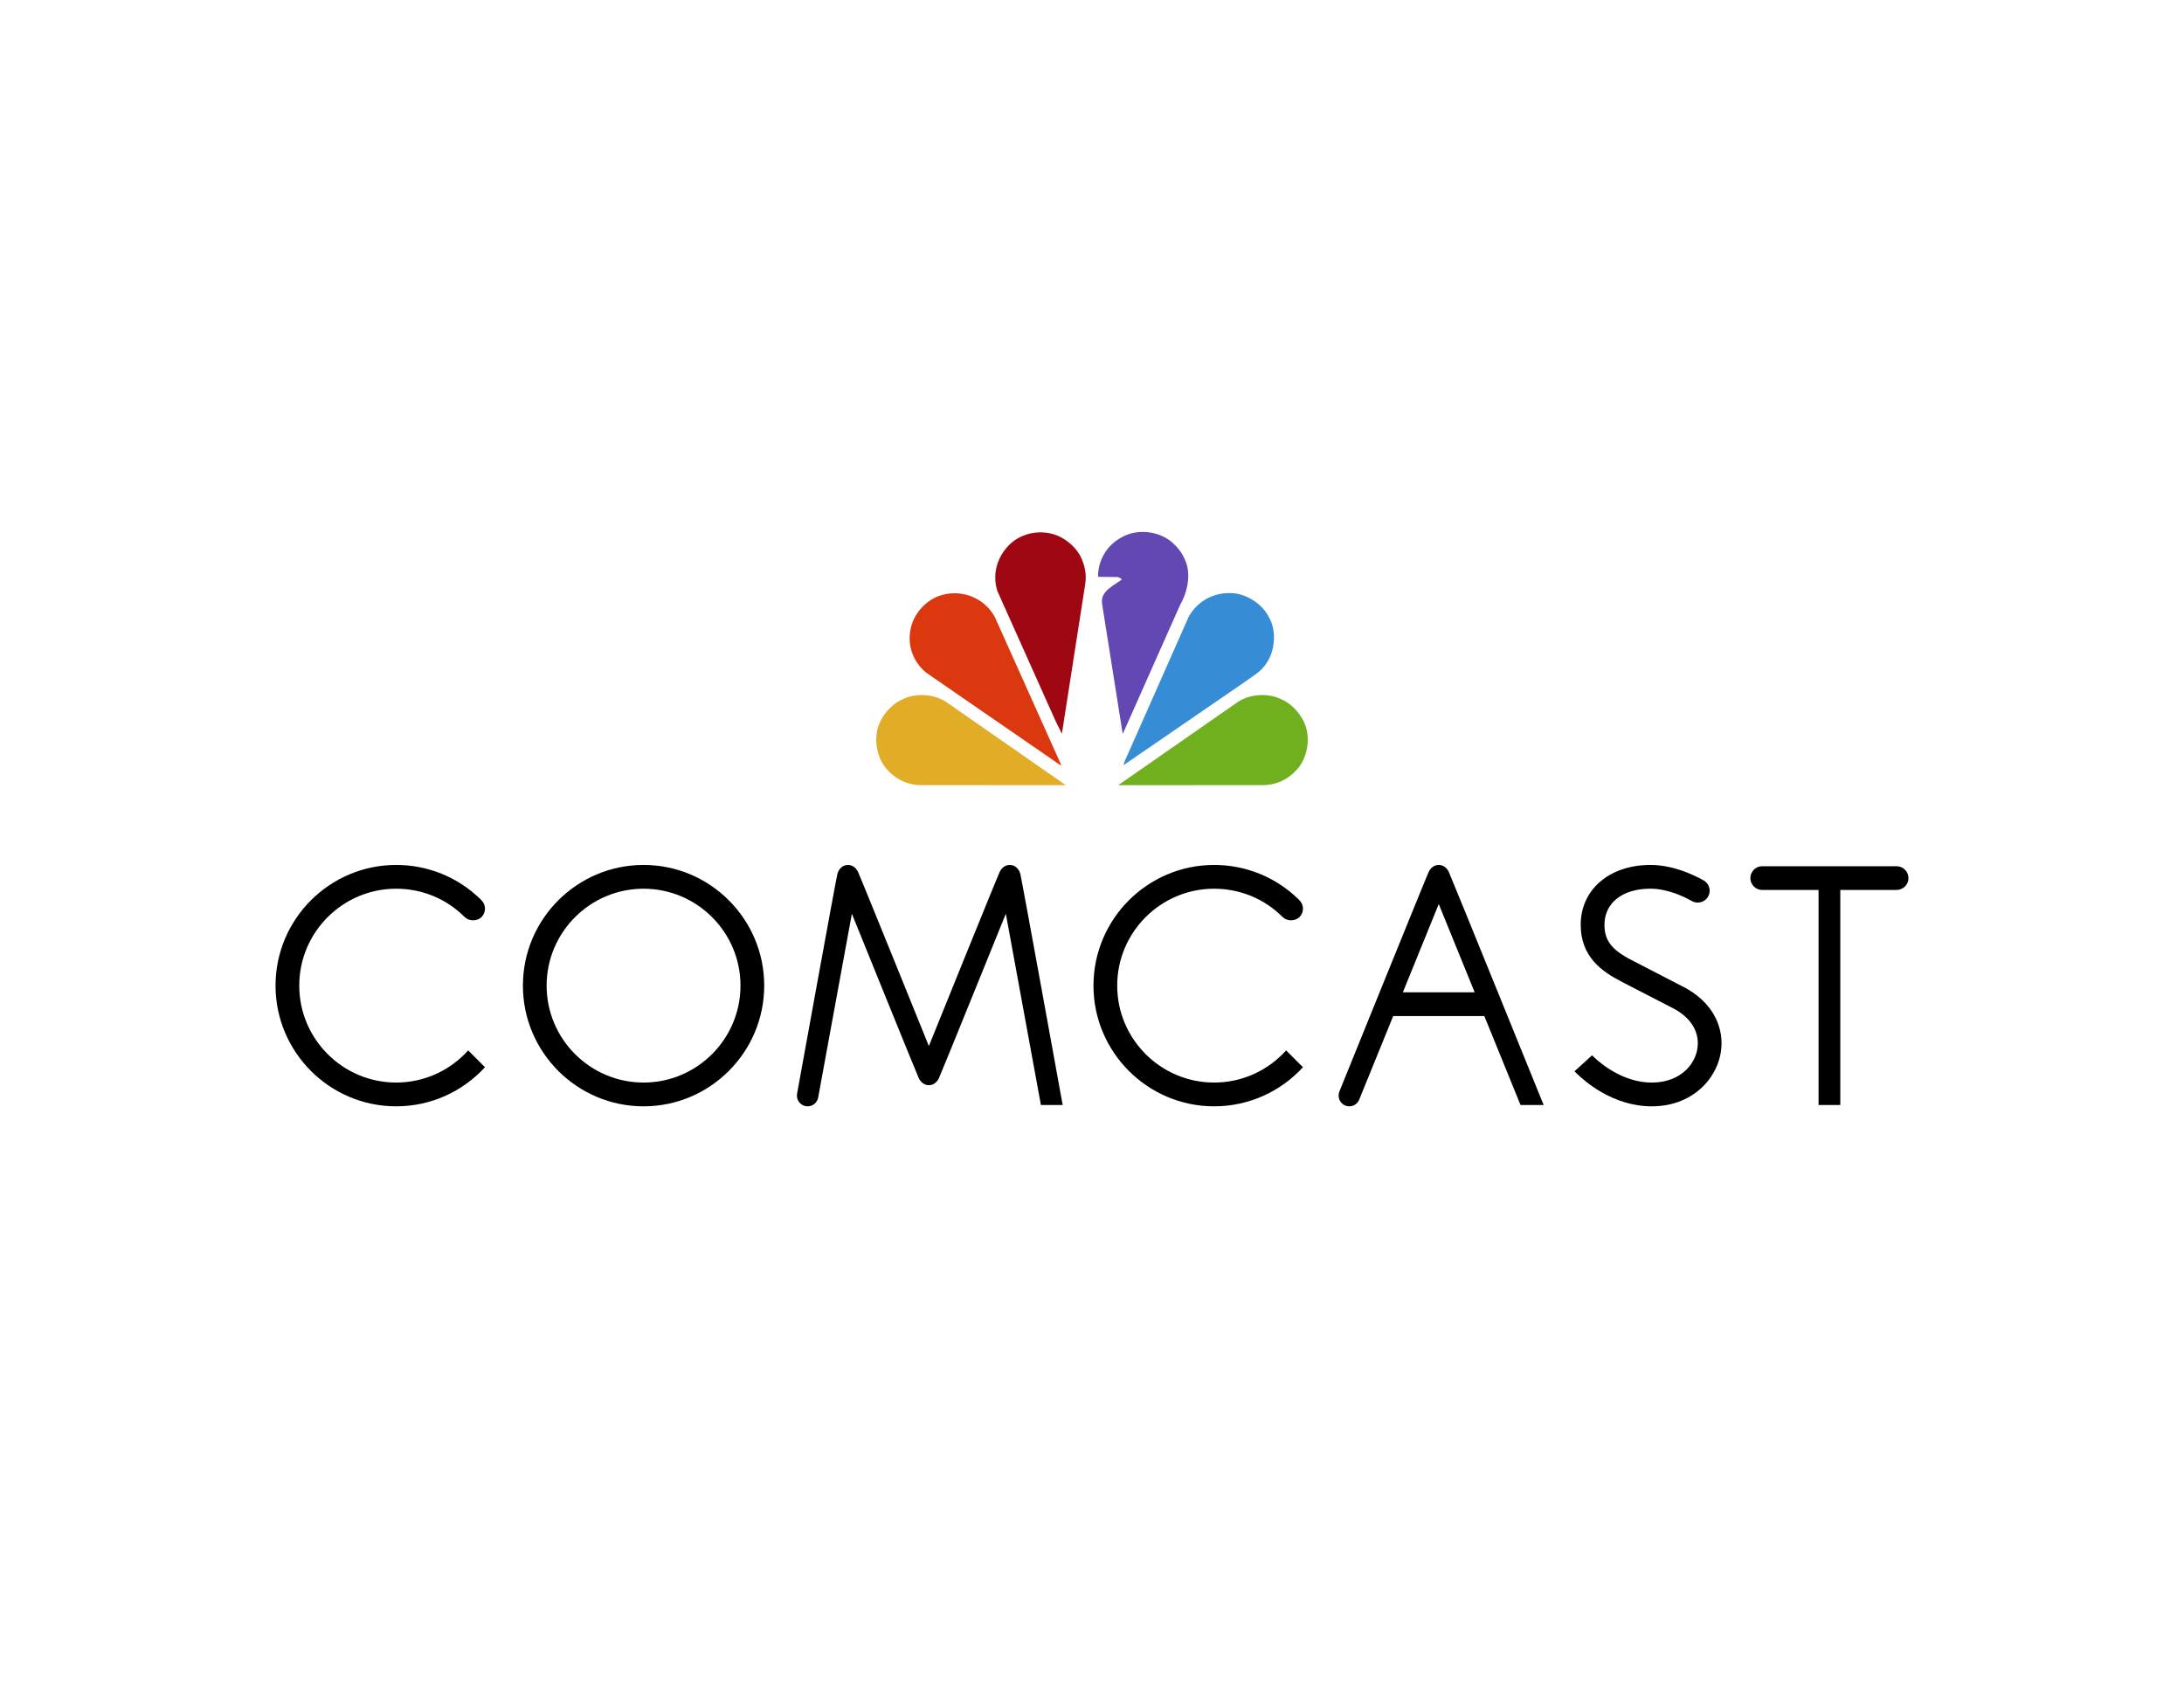
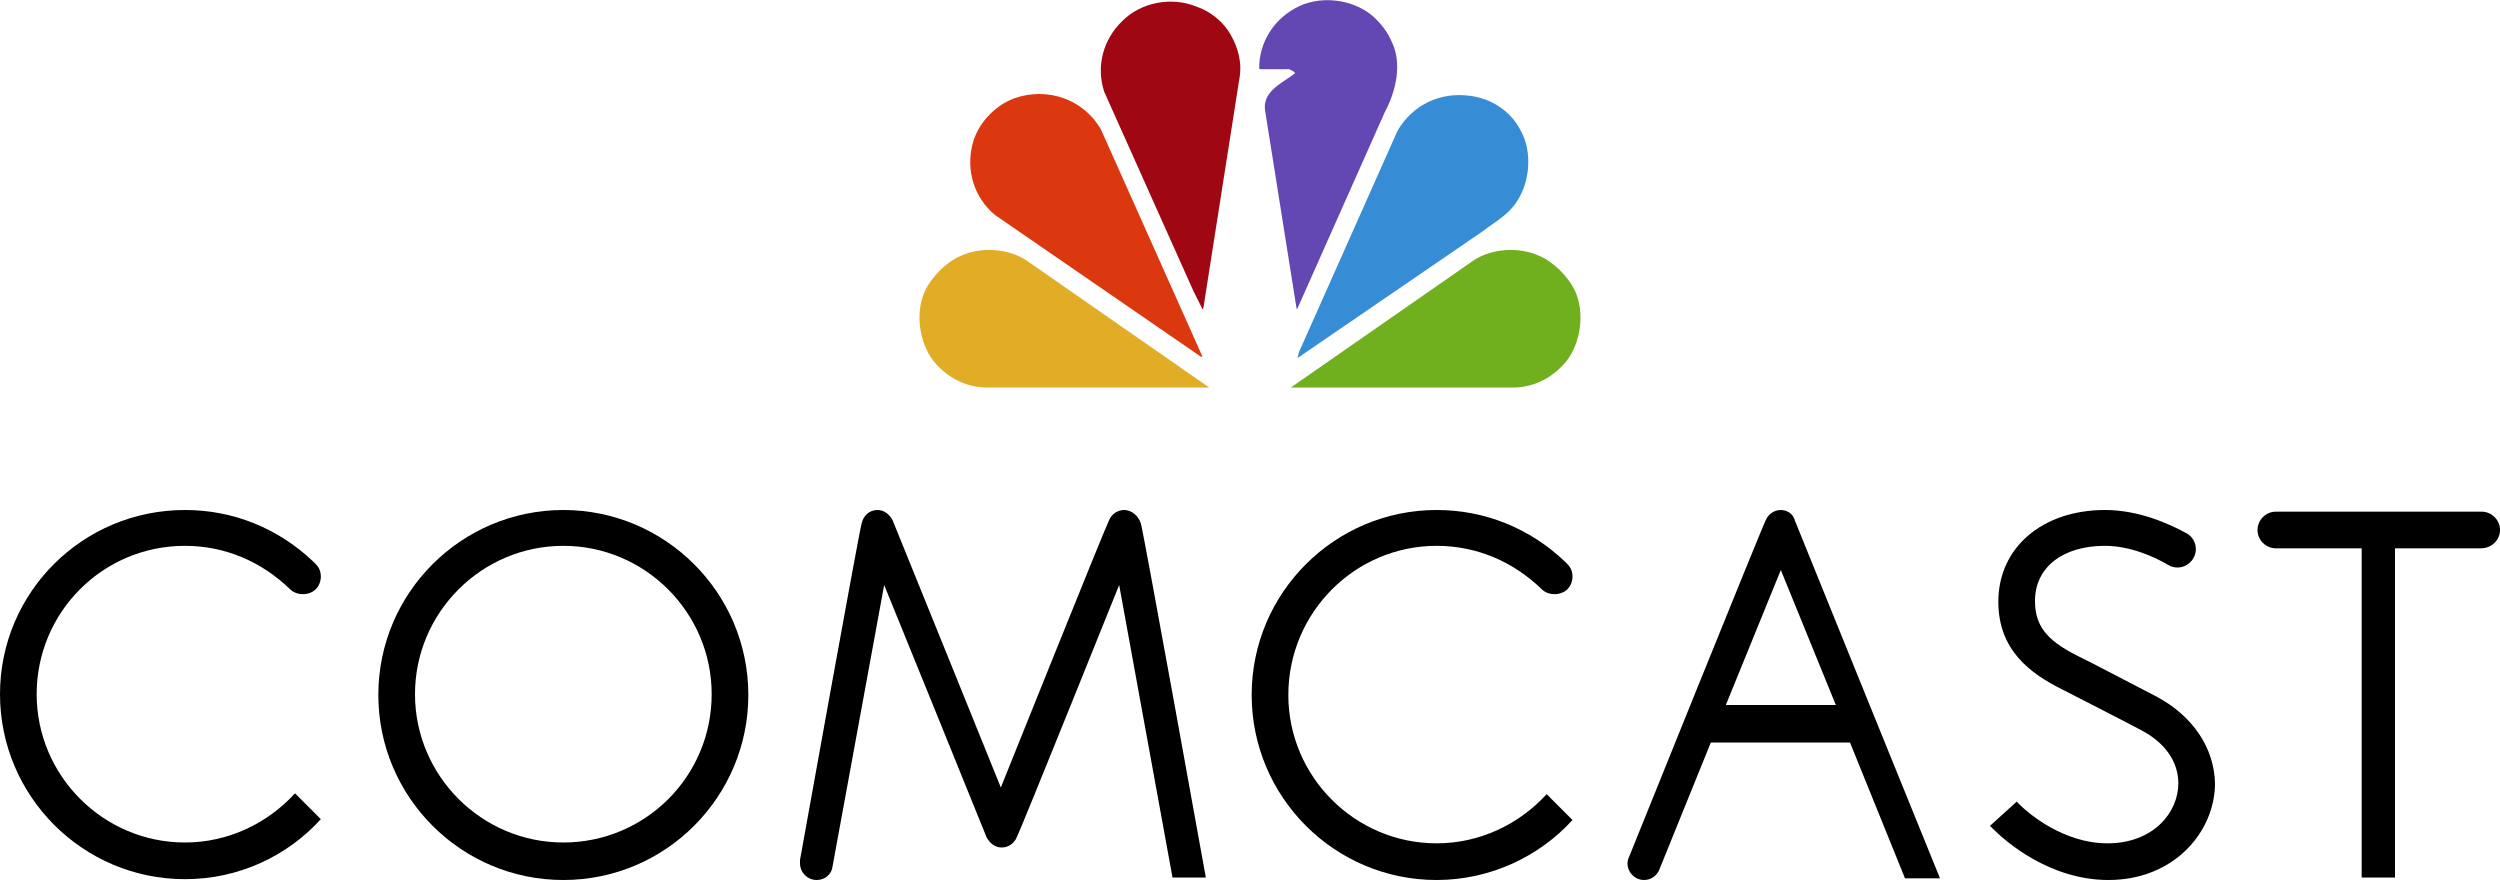
- <svg xmlns="http://www.w3.org/2000/svg" version="1.1" id="Layer_1" x="0px" y="0px" width="792px" height="612px" viewBox="0 0 792 612" enable-background="new 0 0 792 612" xml:space="preserve">
+ <svg xmlns="http://www.w3.org/2000/svg" version="1.1" id="Layer_1" x="0px" y="0px" width="300px" height="105.5px" viewBox="0 0 300 105.5" style="enable-background:new 0 0 300 105.5;" xml:space="preserve">
+   <style type="text/css">
+ 	.st0{fill:#6347B2;}
+ 	.st1{fill:#9F0812;}
+ 	.st2{fill:#368DD5;}
+ 	.st3{fill:#DC380F;}
+ 	.st4{fill:#70AF1E;}
+ 	.st5{fill:#E1AC26;}
+ </style>
  <g>
    <g>
      <g>
        <g>
-           <path d="M233.38,313.621c-24.127,0-43.753,19.627-43.753,43.756c0,24.128,19.626,43.77,43.753,43.77s43.752-19.642,43.752-43.77      C277.132,333.248,257.507,313.621,233.38,313.621z M233.38,392.525c-19.381,0-35.153-15.773-35.153-35.148      c0-19.365,15.772-35.135,35.153-35.135s35.15,15.77,35.15,35.135C268.53,376.752,252.761,392.525,233.38,392.525z" />
-           <path d="M610.665,357.936c-2.354-1.232-16.624-8.589-18.682-9.653c-7.49-3.818-10.146-7.21-10.146-12.946      c0-7.959,6.537-13.104,16.677-13.104c5.954,0,11.712,2.617,15.081,4.517c0.617,0.337,1.338,0.522,2.094,0.522      c2.369,0,4.3-1.926,4.3-4.299c0-1.592-0.866-2.981-2.155-3.727c-4.251-2.367-11.502-5.625-19.319-5.625      c-14.89,0-25.293,8.934-25.293,21.715c0,11.484,7.546,16.901,14.935,20.674c2.064,1.052,16.508,8.5,18.676,9.641      c5.706,2.988,8.857,7.466,8.857,12.622c0,6.911-5.852,14.258-16.689,14.258c-10.537,0-18.723-7.07-20.986-9.243l-0.666-0.646      l-6.375,5.803l0.752,0.742c2.825,2.811,13.162,11.961,27.275,11.961c15.828,0,25.289-11.634,25.289-22.874      C624.288,369.879,619.329,362.462,610.665,357.936z" />
-           <path d="M143.669,322.242c9.395,0,18.225,3.652,24.854,10.283c1.575,1.567,4.534,1.567,6.087,0      c0.821-0.806,1.263-1.885,1.263-3.042c0-1.143-0.441-2.233-1.263-3.037l-0.521-0.542c-8.199-7.92-19.009-12.283-30.42-12.283      c-24.124,0-43.75,19.627-43.75,43.756c0,24.128,19.626,43.77,43.75,43.77c12.735,0,24.206-5.467,32.202-14.178l-6.088-6.099      c-6.439,7.153-15.758,11.655-26.114,11.655c-19.379,0-35.148-15.773-35.148-35.148      C108.521,338.012,124.29,322.242,143.669,322.242z" />
-           <path d="M440.291,322.242c9.388,0,18.223,3.652,24.851,10.283c1.575,1.567,4.537,1.567,6.092,0      c0.818-0.806,1.268-1.885,1.268-3.042c0-1.143-0.449-2.233-1.268-3.037l-0.525-0.542c-8.203-7.92-19.004-12.283-30.417-12.283      c-24.126,0-43.756,19.627-43.756,43.756c0,24.128,19.63,43.77,43.756,43.77c12.728,0,24.202-5.467,32.204-14.178l-6.094-6.099      c-6.436,7.153-15.756,11.655-26.11,11.655c-19.382,0-35.151-15.773-35.151-35.148      C405.14,338.012,420.909,322.242,440.291,322.242z" />
-           <path d="M366.173,313.621c-1.617,0-2.887,1.041-3.588,2.391c-0.706,1.343-25.746,63.283-25.747,63.283      c0,0-25.042-61.94-25.749-63.283c-0.701-1.35-1.969-2.391-3.587-2.391c-1.886,0-3.309,1.383-3.808,3.138      c-0.498,1.758-14.627,79.722-14.627,79.722c-0.049,0.252-0.076,0.513-0.076,0.781c0,2.146,1.746,3.885,3.884,3.885      c1.889,0,3.47-1.354,3.812-3.143l12.234-66.694c0,0,23.607,58.323,24.301,59.712c0.693,1.387,1.975,2.459,3.617,2.459      c1.64,0,2.922-1.072,3.613-2.459c0.693-1.389,24.301-59.712,24.301-59.712l12.719,69.351h7.892c0,0-14.884-82.144-15.382-83.901      C369.48,315.004,368.06,313.621,366.173,313.621z" />
-           <path d="M521.743,313.621c-1.638-0.002-2.9,1.062-3.613,2.454c-0.707,1.387-32.406,79.675-32.406,79.675      c-0.193,0.465-0.299,0.977-0.299,1.512c0,2.146,1.738,3.885,3.883,3.885c1.635,0,3.039-1.021,3.607-2.464l12.311-30.271h33.047      l13.125,32.248h8.383c0,0-33.732-83.198-34.426-84.585C524.659,314.684,523.384,313.619,521.743,313.621z M508.735,359.796      l13.008-31.997l13.023,31.997H508.735z" />
-           <path d="M692.081,318.393c0-2.381-1.939-4.305-4.312-4.305h-48.721c-2.373,0-4.297,1.924-4.297,4.305      c0,2.373,1.924,4.299,4.297,4.299h20.426v77.969h7.885v-77.969h20.41C690.142,322.691,692.081,320.766,692.081,318.393z" />
+           <path d="M67.6,61.2c-12.2,0-22.2,9.9-22.2,22.2c0,12.2,9.9,22.2,22.2,22.2s22.2-10,22.2-22.2C89.8,71.1,79.8,61.2,67.6,61.2z       M67.6,101.1c-9.8,0-17.8-8-17.8-17.8c0-9.8,8-17.8,17.8-17.8s17.8,8,17.8,17.8C85.4,93.2,77.4,101.1,67.6,101.1z" />
+           <path d="M258.8,83.6c-1.2-0.6-8.4-4.4-9.5-4.9c-3.8-1.9-5.1-3.7-5.1-6.6c0-4,3.3-6.6,8.4-6.6c3,0,5.9,1.3,7.6,2.3      c0.3,0.2,0.7,0.3,1.1,0.3c1.2,0,2.2-1,2.2-2.2c0-0.8-0.4-1.5-1.1-1.9c-2.2-1.2-5.8-2.8-9.8-2.8c-7.5,0-12.8,4.5-12.8,11      c0,5.8,3.8,8.6,7.6,10.5c1,0.5,8.4,4.3,9.5,4.9c2.9,1.5,4.5,3.8,4.5,6.4c0,3.5-3,7.2-8.5,7.2c-5.3,0-9.5-3.6-10.6-4.7l-0.3-0.3      l-3.2,2.9l0.4,0.4c1.4,1.4,6.7,6.1,13.8,6.1c8,0,12.8-5.9,12.8-11.6C265.7,89.7,263.1,85.9,258.8,83.6z" />
+           <path d="M22.2,65.5c4.8,0,9.2,1.9,12.6,5.2c0.8,0.8,2.3,0.8,3.1,0c0.4-0.4,0.6-1,0.6-1.5c0-0.6-0.2-1.1-0.6-1.5l-0.3-0.3      c-4.2-4-9.6-6.2-15.4-6.2C9.9,61.2,0,71.1,0,83.3c0,12.2,9.9,22.2,22.2,22.2c6.5,0,12.3-2.8,16.3-7.2l-3.1-3.1      c-3.3,3.6-8,5.9-13.2,5.9c-9.8,0-17.8-8-17.8-17.8C4.4,73.5,12.3,65.5,22.2,65.5z" />
+           <path d="M172.4,65.5c4.8,0,9.2,1.9,12.6,5.2c0.8,0.8,2.3,0.8,3.1,0c0.4-0.4,0.6-1,0.6-1.5c0-0.6-0.2-1.1-0.6-1.5l-0.3-0.3      c-4.2-4-9.6-6.2-15.4-6.2c-12.2,0-22.2,9.9-22.2,22.2c0,12.2,9.9,22.2,22.2,22.2c6.4,0,12.3-2.8,16.3-7.2l-3.1-3.1      c-3.3,3.6-8,5.9-13.2,5.9c-9.8,0-17.8-8-17.8-17.8C154.6,73.5,162.6,65.5,172.4,65.5z" />
+           <path d="M134.9,61.2c-0.8,0-1.5,0.5-1.8,1.2c-0.4,0.7-13,32.1-13,32.1c0,0-12.7-31.4-13-32.1c-0.4-0.7-1-1.2-1.8-1.2      c-1,0-1.7,0.7-1.9,1.6c-0.3,0.9-7.4,40.4-7.4,40.4c0,0.1,0,0.3,0,0.4c0,1.1,0.9,2,2,2c1,0,1.8-0.7,1.9-1.6l6.2-33.8      c0,0,12,29.5,12.3,30.3c0.4,0.7,1,1.2,1.8,1.2c0.8,0,1.5-0.5,1.8-1.2c0.4-0.7,12.3-30.3,12.3-30.3l6.4,35.1h4      c0,0-7.5-41.6-7.8-42.5C136.6,61.9,135.8,61.2,134.9,61.2z" />
+           <path d="M213.7,61.2c-0.8,0-1.5,0.5-1.8,1.2c-0.4,0.7-16.4,40.4-16.4,40.4c-0.1,0.2-0.2,0.5-0.2,0.8c0,1.1,0.9,2,2,2      c0.8,0,1.5-0.5,1.8-1.2l6.2-15.3h16.7l6.6,16.3h4.2c0,0-17.1-42.1-17.4-42.9C215.2,61.7,214.5,61.2,213.7,61.2z M207.1,84.6      l6.6-16.2l6.6,16.2H207.1z" />
+           <path d="M300,63.6c0-1.2-1-2.2-2.2-2.2h-24.7c-1.2,0-2.2,1-2.2,2.2c0,1.2,1,2.2,2.2,2.2h10.3v39.5h4V65.8h10.3      C299,65.8,300,64.8,300,63.6z" />
        </g>
      </g>
    </g>
    <g>
-       <path fill="#6347B2" d="M429.592,202.704c2.562,5.162,1.054,11.939-1.614,16.575l-20.687,46.533l-0.175,0.211l-7.48-47.2    c-0.597-4.53,4.25-6.463,7.095-8.64c-0.142-0.668-0.879-0.632-1.336-0.948l-6.987-0.071l-0.211-0.21    c0.034-5.865,3.194-11.273,8.534-14.118c5.584-3.231,13.45-2.353,18.297,1.791C426.992,198.384,428.644,200.42,429.592,202.704z" />
-       <path fill="#9F0812" d="M391.488,201.088c1.686,3.125,2.669,6.673,2.072,10.606l-8.429,54.047    c0.034,0.071-0.035,0.142-0.104,0.177l-2.179-4.354l-21.142-47.199c-1.966-6.077-0.141-12.434,4.285-16.789    c4.46-4.531,11.799-5.759,17.629-3.3C386.713,195.609,389.662,198.068,391.488,201.088z" />
-       <path fill="#368DD5" d="M460.179,223.845c2.845,4.848,2.214,12.186-0.948,16.682c-1.964,3.161-5.196,4.741-7.936,6.814    l-43.793,30.061h-0.105l0.492-1.44l23.213-52.397c3.476-6.182,10.113-9.306,17.139-8.359    C453.052,216.084,457.862,219.21,460.179,223.845z" />
-       <path fill="#DC380F" d="M360.689,223.564l24.161,53.837h-0.386l-48.71-33.575c-4.952-4.177-6.988-10.43-5.302-16.751    c1.265-4.741,5.197-9.166,9.868-10.92C347.976,213.345,356.615,216.329,360.689,223.564z" />
-       <path fill="#70AF1E" d="M472.894,261.844c2.423,5.127,1.475,12.152-2.003,16.506c-3.441,4.18-8.04,6.461-13.45,6.321l-51.94,0.035    l43.512-30.272c4.251-2.739,10.712-3.231,15.348-1.019C467.941,254.821,471.312,258.332,472.894,261.844z" />
-       <path fill="#E1AC26" d="M319.108,261.844c-2.423,5.127-1.475,12.152,2.001,16.506c3.442,4.18,8.043,6.461,13.452,6.321    l51.941,0.035l-43.512-30.272c-4.25-2.739-10.712-3.231-15.348-1.019C324.06,254.821,320.689,258.332,319.108,261.844z" />
+       <path class="st0" d="M167,5c1.3,2.6,0.5,6-0.8,8.4L155.7,37l-0.1,0.1l-3.8-23.9c-0.3-2.3,2.2-3.3,3.6-4.4    c-0.1-0.3-0.4-0.3-0.7-0.5l-3.5,0l-0.1-0.1c0-3,1.6-5.7,4.3-7.2c2.8-1.6,6.8-1.2,9.3,0.9C165.7,2.8,166.5,3.8,167,5z" />
+       <path class="st1" d="M147.7,4.2c0.9,1.6,1.4,3.4,1,5.4l-4.3,27.4c0,0,0,0.1-0.1,0.1l-1.1-2.2l-10.7-23.9c-1-3.1-0.1-6.3,2.2-8.5    c2.3-2.3,6-2.9,8.9-1.7C145.3,1.4,146.8,2.6,147.7,4.2z" />
+       <path class="st2" d="M182.5,15.7c1.4,2.5,1.1,6.2-0.5,8.5c-1,1.6-2.6,2.4-4,3.5l-22.2,15.2h-0.1l0.2-0.7l11.8-26.5    c1.8-3.1,5.1-4.7,8.7-4.2C178.9,11.8,181.3,13.3,182.5,15.7z" />
+       <path class="st3" d="M132.1,15.5l12.2,27.3h-0.2l-24.7-17c-2.5-2.1-3.5-5.3-2.7-8.5c0.6-2.4,2.6-4.6,5-5.5    C125.7,10.4,130,11.9,132.1,15.5z" />
+       <path class="st4" d="M189,34.9c1.2,2.6,0.7,6.2-1,8.4c-1.7,2.1-4.1,3.3-6.8,3.2l-26.3,0l22-15.3c2.2-1.4,5.4-1.6,7.8-0.5    C186.4,31.4,188.2,33.2,189,34.9z" />
+       <path class="st5" d="M111,34.9c-1.2,2.6-0.7,6.2,1,8.4c1.7,2.1,4.1,3.3,6.8,3.2l26.3,0l-22-15.3c-2.2-1.4-5.4-1.6-7.8-0.5    C113.6,31.4,111.8,33.2,111,34.9z" />
    </g>
  </g>
</svg>
